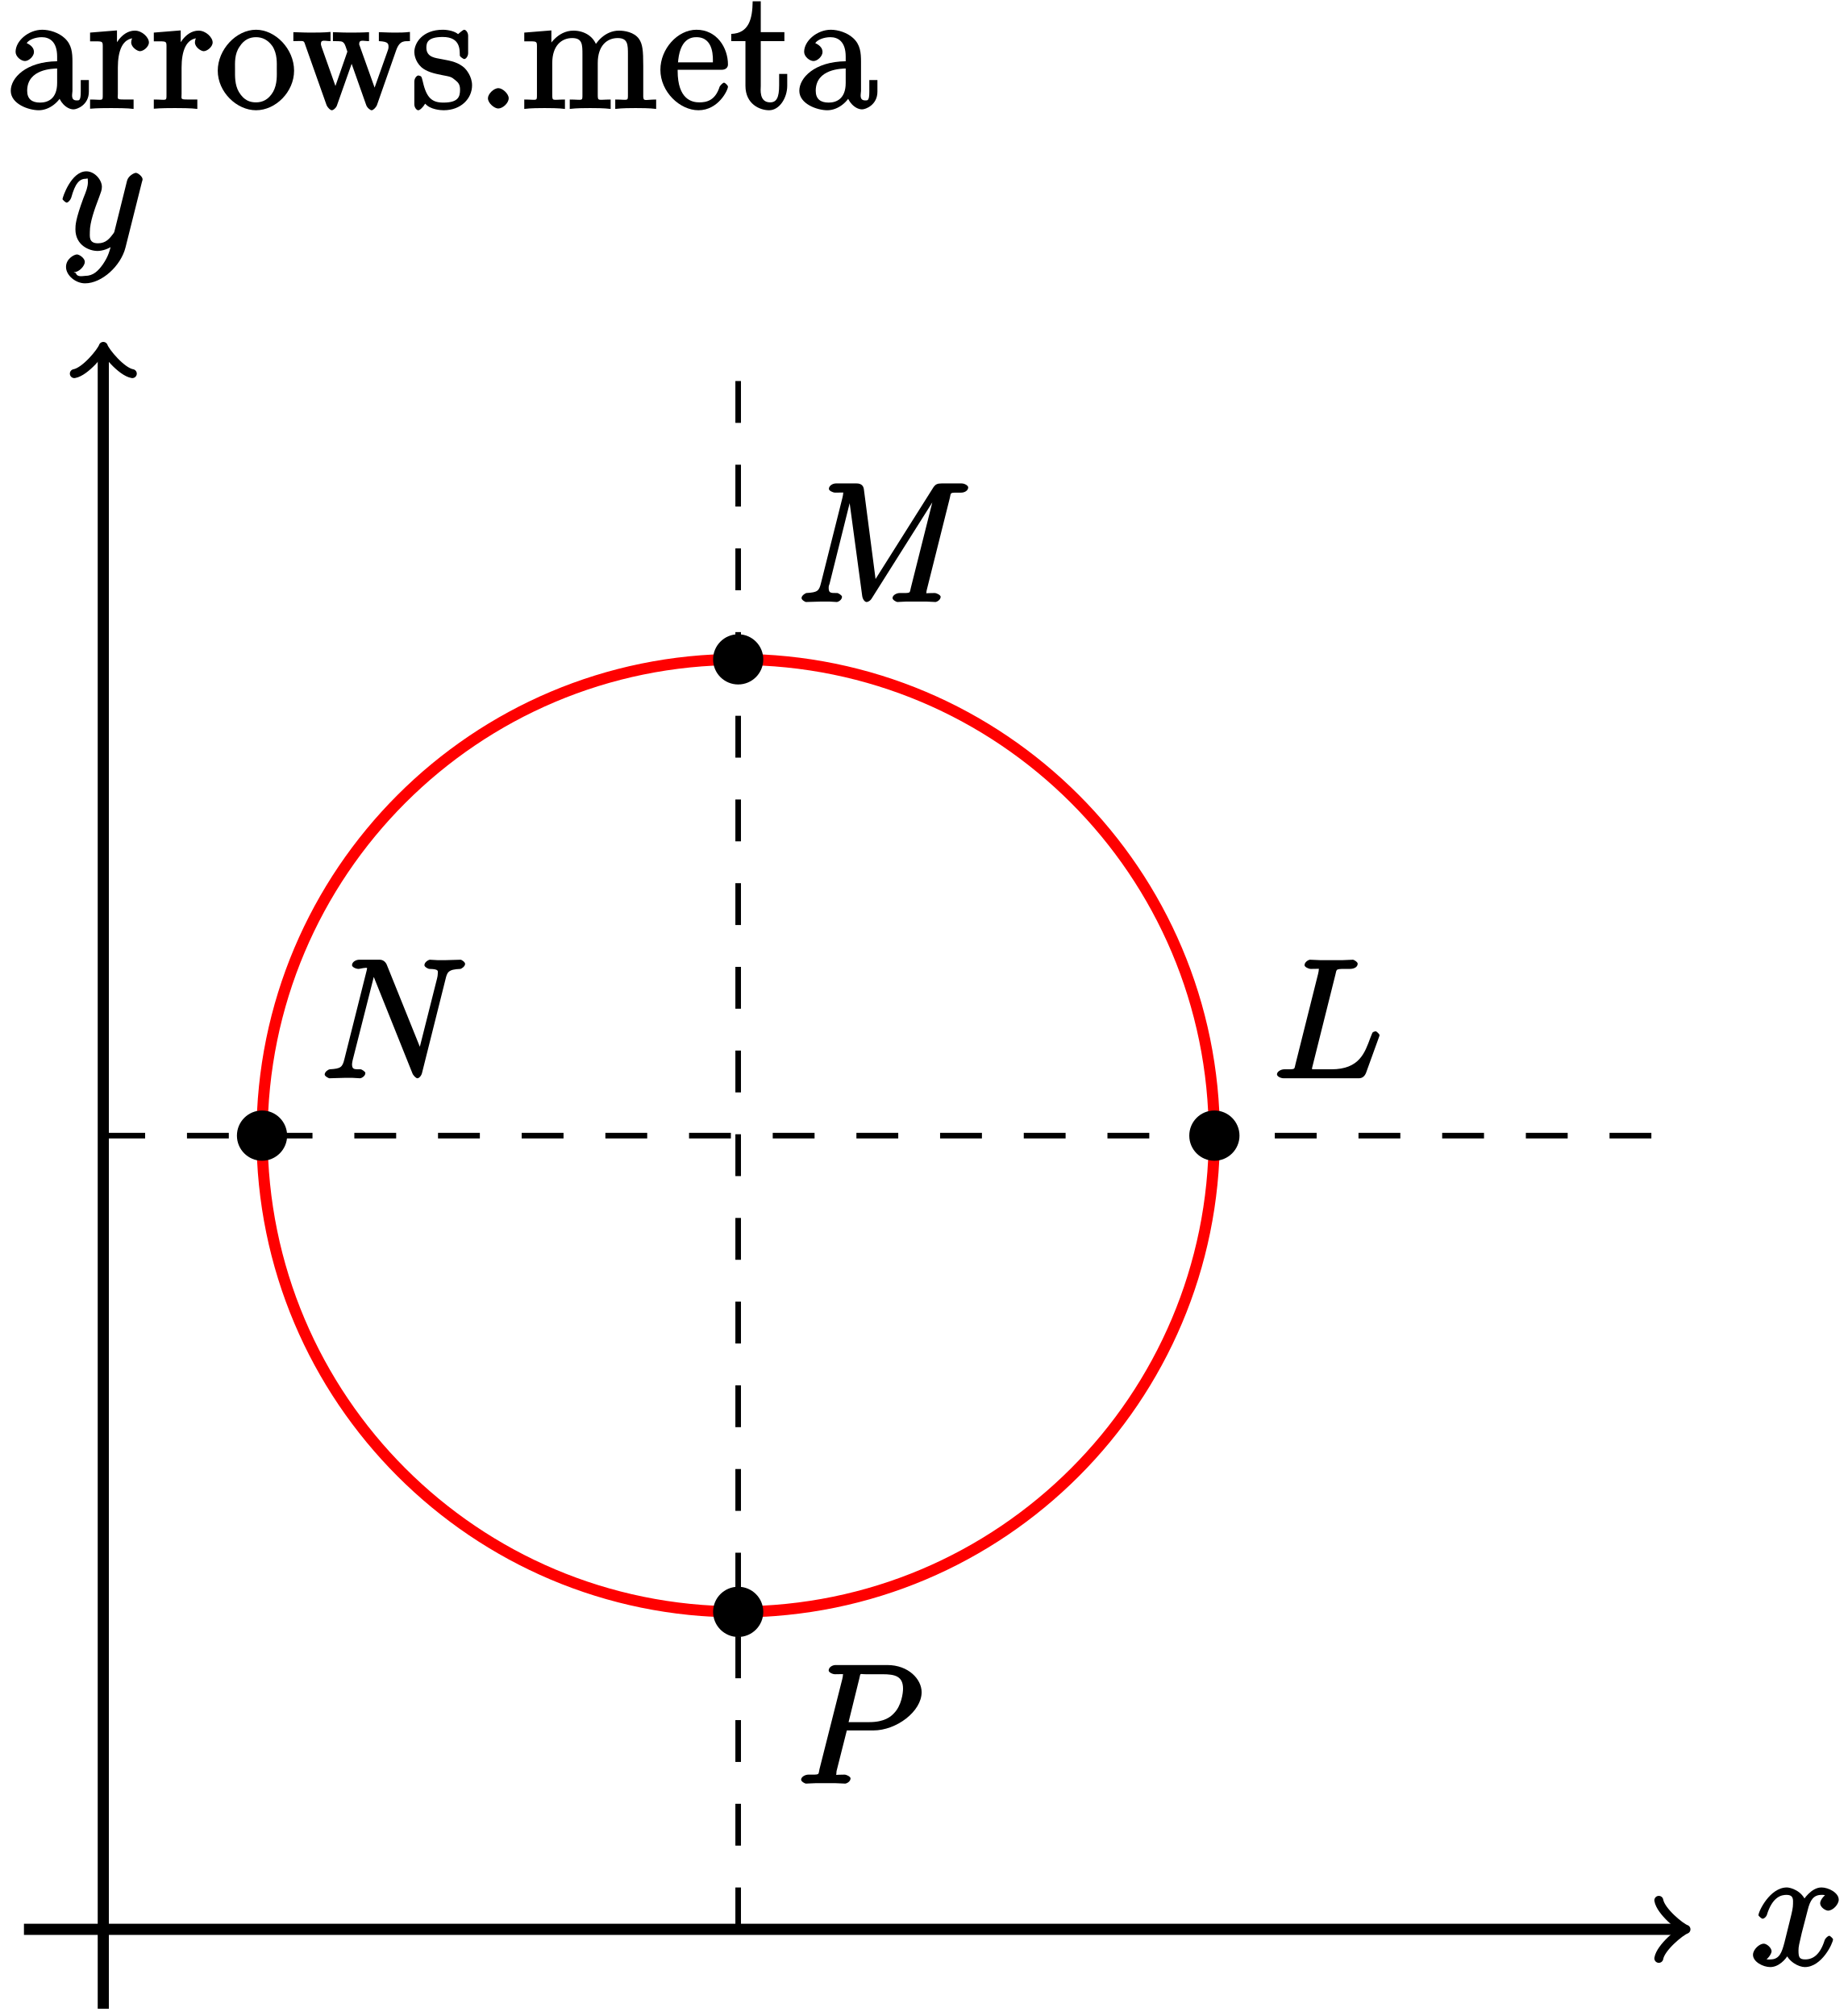
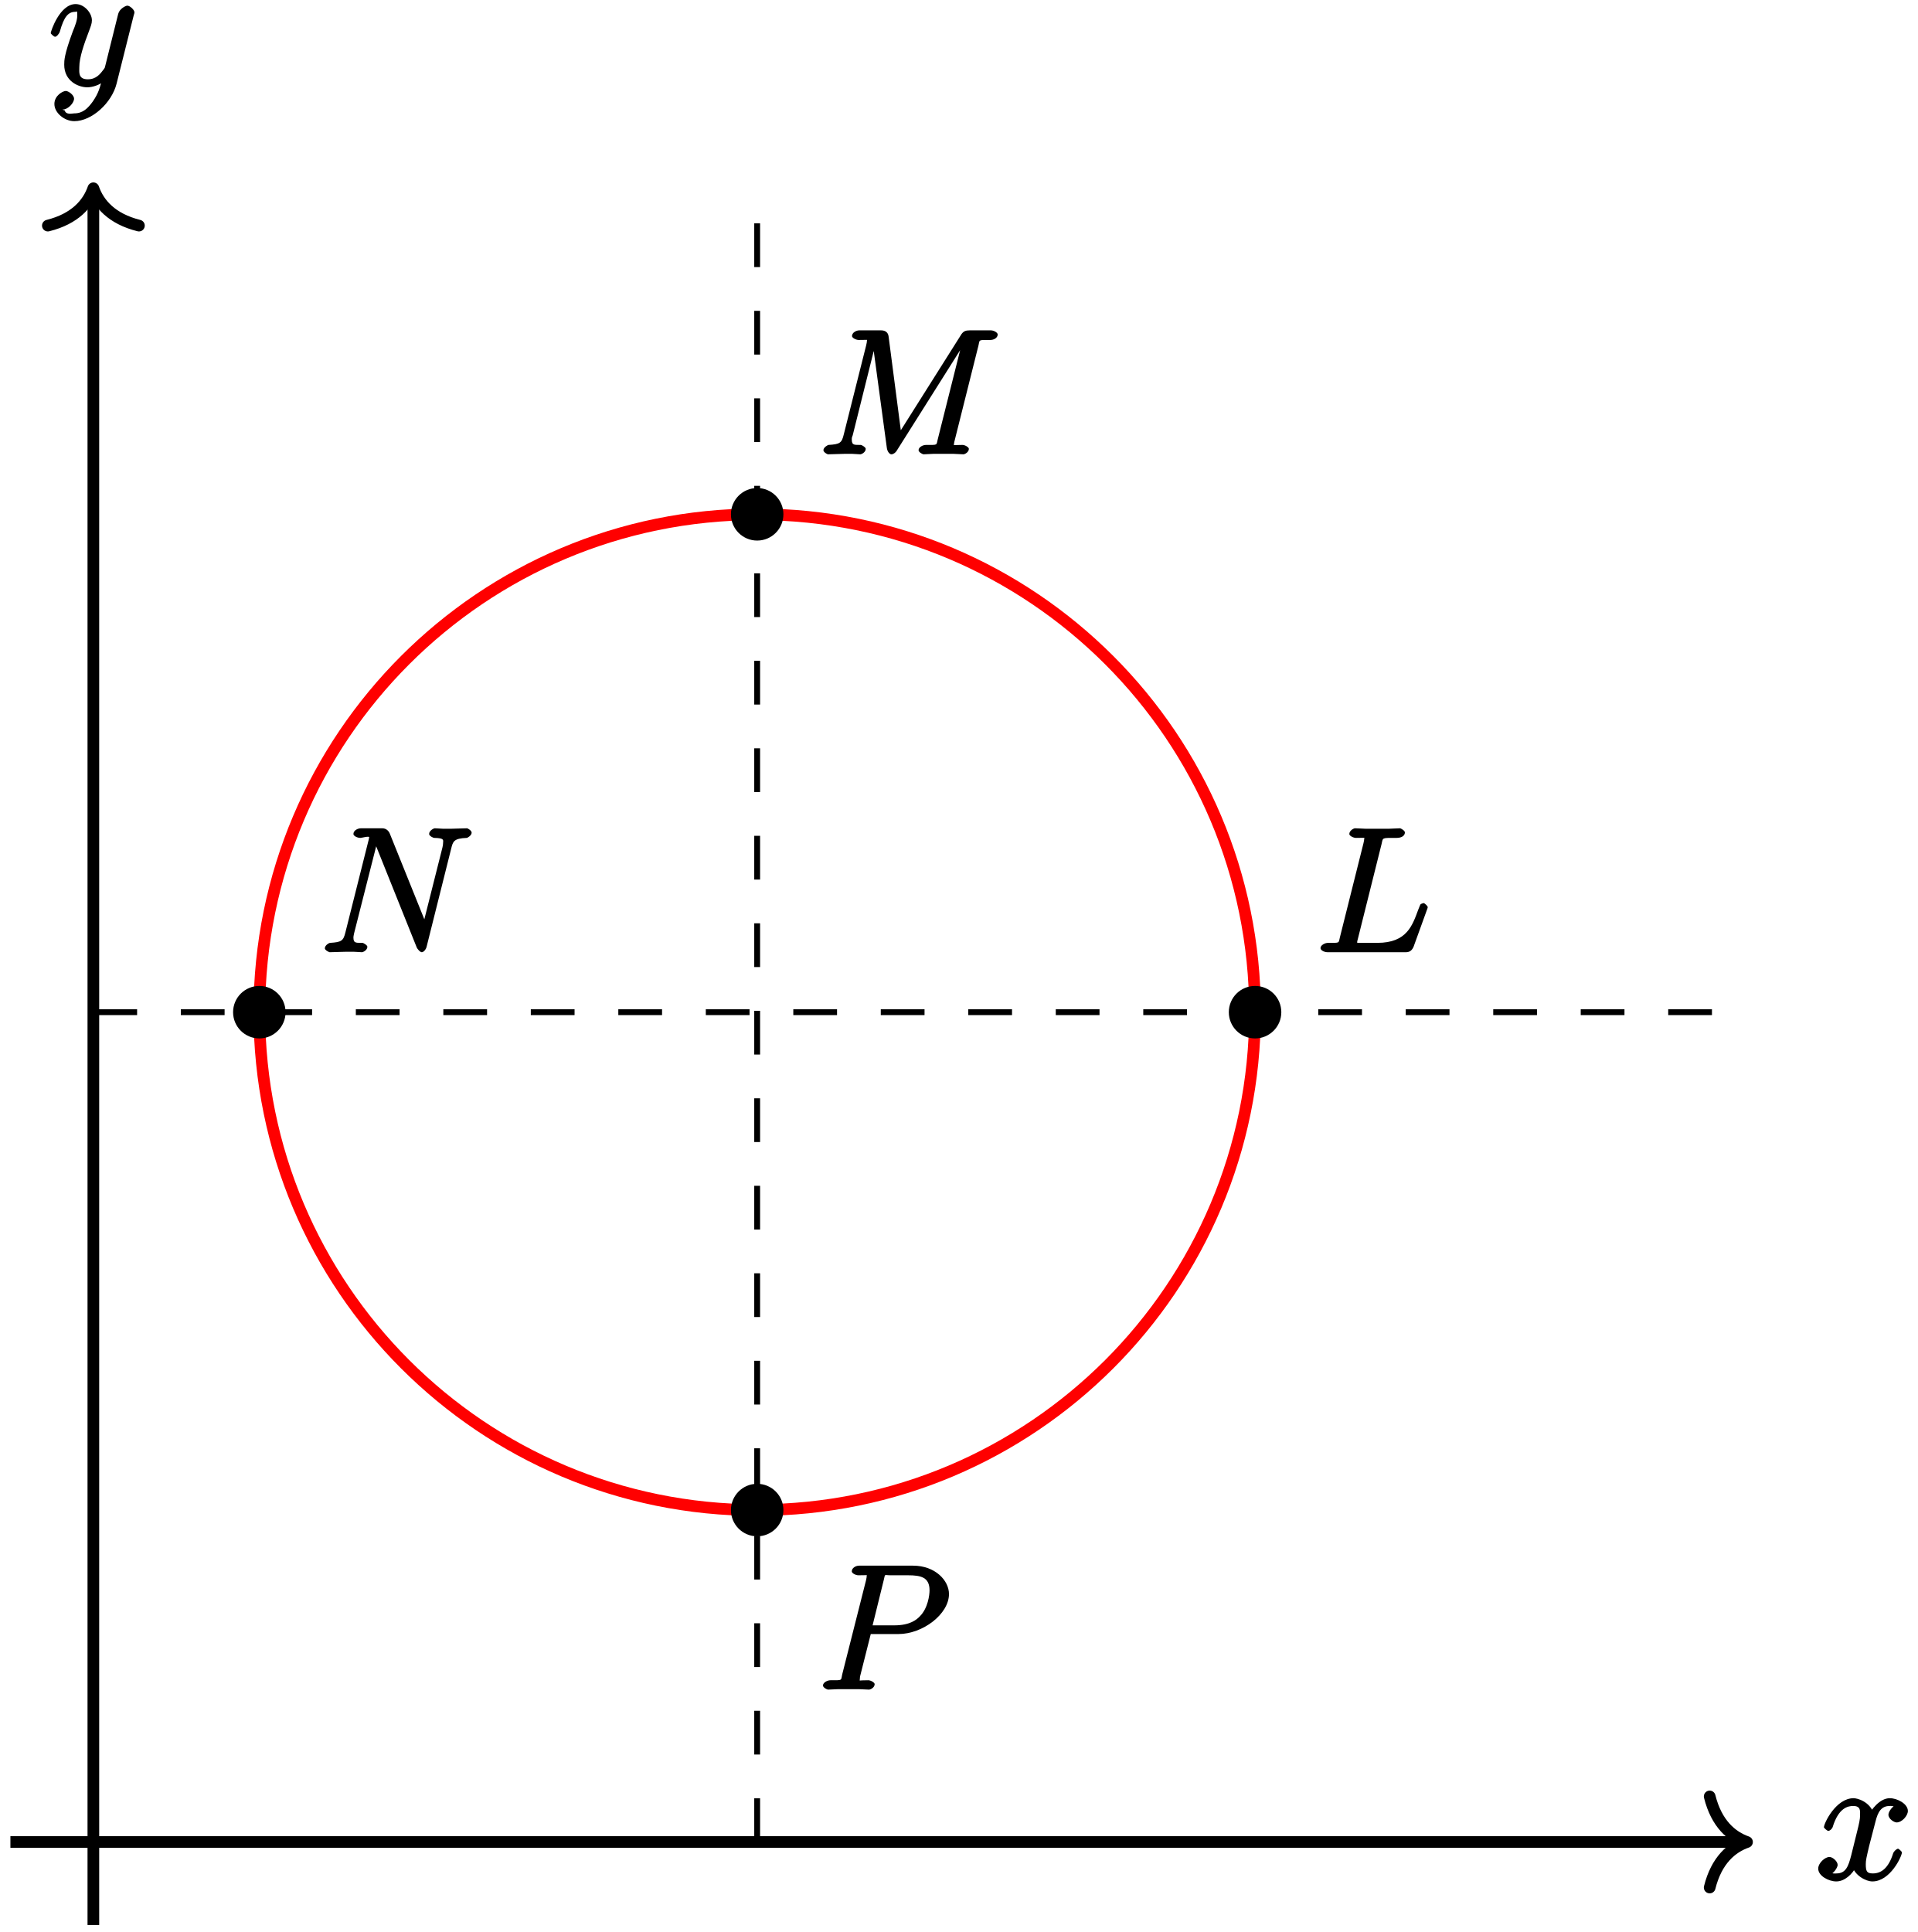
- <svg xmlns="http://www.w3.org/2000/svg" xmlns:xlink="http://www.w3.org/1999/xlink" width="132pt" height="144pt" viewBox="0 0 132 144" version="1.1">
+ <svg xmlns="http://www.w3.org/2000/svg" xmlns:xlink="http://www.w3.org/1999/xlink" width="131pt" height="132pt" viewBox="0 0 131 132" version="1.1">
  <defs>
    <g>
      <symbol overflow="visible" id="glyph0-0">
        <path style="stroke:none;" d="" />
      </symbol>
      <symbol overflow="visible" id="glyph0-1">
-         <path style="stroke:none;" d="M 4.766 -3.328 C 4.766 -3.984 4.719 -4.562 4.203 -5.031 C 3.781 -5.422 3.125 -5.625 2.609 -5.625 C 1.625 -5.625 0.703 -4.828 0.703 -4.047 C 0.703 -3.703 1.094 -3.391 1.375 -3.391 C 1.656 -3.391 2.016 -3.734 2.016 -4.031 C 2.016 -4.516 1.438 -4.672 1.5 -4.672 C 1.641 -4.906 2.109 -5.094 2.578 -5.094 C 3.125 -5.094 3.672 -4.781 3.672 -3.703 L 3.672 -3.375 C 1.438 -3.344 0.359 -2.188 0.359 -1.266 C 0.359 -0.328 1.625 0.125 2.359 0.125 C 3.141 0.125 3.844 -0.5 4.062 -1.078 L 3.734 -1.078 C 3.797 -0.516 4.328 0.062 4.844 0.062 C 5.094 0.062 5.938 -0.25 5.938 -1.203 L 5.938 -2.031 L 5.359 -2.031 L 5.359 -1.203 C 5.359 -0.531 5.234 -0.578 5.062 -0.578 C 4.609 -0.578 4.766 -1.062 4.766 -1.25 Z M 3.672 -1.828 C 3.672 -0.656 2.969 -0.422 2.453 -0.422 C 1.859 -0.422 1.531 -0.688 1.531 -1.266 C 1.531 -2.844 3.406 -2.844 3.672 -2.859 Z M 3.672 -1.828 " />
+         <path style="stroke:none;" d="M 5.672 -5.172 C 5.281 -5.109 4.969 -4.656 4.969 -4.438 C 4.969 -4.141 5.359 -3.906 5.531 -3.906 C 5.891 -3.906 6.297 -4.359 6.297 -4.688 C 6.297 -5.188 5.562 -5.562 5.062 -5.562 C 4.344 -5.562 3.766 -4.703 3.656 -4.469 L 3.984 -4.469 C 3.703 -5.359 2.812 -5.562 2.594 -5.562 C 1.375 -5.562 0.562 -3.844 0.562 -3.578 C 0.562 -3.531 0.781 -3.328 0.859 -3.328 C 0.953 -3.328 1.094 -3.438 1.156 -3.578 C 1.562 -4.922 2.219 -5.031 2.562 -5.031 C 3.094 -5.031 3.031 -4.672 3.031 -4.391 C 3.031 -4.125 2.969 -3.844 2.828 -3.281 L 2.422 -1.641 C 2.234 -0.922 2.062 -0.422 1.422 -0.422 C 1.359 -0.422 1.172 -0.375 0.922 -0.531 L 0.812 -0.281 C 1.25 -0.359 1.5 -0.859 1.5 -1 C 1.5 -1.25 1.156 -1.547 0.938 -1.547 C 0.641 -1.547 0.172 -1.141 0.172 -0.75 C 0.172 -0.25 0.891 0.125 1.406 0.125 C 1.984 0.125 2.5 -0.375 2.75 -0.859 L 2.469 -0.969 C 2.672 -0.266 3.438 0.125 3.875 0.125 C 5.094 0.125 5.891 -1.594 5.891 -1.859 C 5.891 -1.906 5.688 -2.109 5.625 -2.109 C 5.516 -2.109 5.328 -1.906 5.297 -1.812 C 4.969 -0.75 4.453 -0.422 3.906 -0.422 C 3.484 -0.422 3.422 -0.578 3.422 -1.062 C 3.422 -1.328 3.469 -1.516 3.656 -2.312 L 4.078 -3.938 C 4.25 -4.656 4.5 -5.031 5.062 -5.031 C 5.078 -5.031 5.297 -5.062 5.547 -4.906 Z M 5.672 -5.172 " />
      </symbol>
      <symbol overflow="visible" id="glyph0-2">
-         <path style="stroke:none;" d="M 2.156 -2.922 C 2.156 -4.094 2.469 -5.031 3.391 -5.031 C 3.484 -5.031 3.516 -5.031 3.562 -5.016 L 3.438 -5.266 C 3.344 -5.219 3.109 -5.047 3.109 -4.719 C 3.109 -4.375 3.547 -4.094 3.734 -4.094 C 3.984 -4.094 4.375 -4.406 4.375 -4.719 C 4.375 -5.078 3.891 -5.562 3.375 -5.562 C 2.359 -5.562 1.859 -4.312 1.828 -4.25 L 2.094 -4.25 L 2.094 -5.578 L 0.172 -5.422 L 0.172 -4.797 C 1.141 -4.797 1.078 -4.859 1.078 -4.266 L 1.078 -1.031 C 1.078 -0.484 1.109 -0.641 0.172 -0.641 L 0.172 0.016 C 0.672 -0.031 1.328 -0.031 1.688 -0.031 C 2.016 -0.031 2.859 -0.031 3.281 0.031 L 3.281 -0.641 L 2.891 -0.641 C 2.016 -0.641 2.156 -0.625 2.156 -1.047 Z M 2.156 -2.922 " />
+         <path style="stroke:none;" d="M 3.031 1.094 C 2.703 1.547 2.359 1.906 1.766 1.906 C 1.625 1.906 1.203 2.031 1.109 1.703 C 0.906 1.641 0.969 1.641 0.984 1.641 C 1.344 1.641 1.75 1.188 1.75 0.906 C 1.75 0.641 1.359 0.375 1.188 0.375 C 0.984 0.375 0.406 0.688 0.406 1.266 C 0.406 1.875 1.094 2.438 1.766 2.438 C 2.969 2.438 4.328 1.188 4.656 -0.125 L 5.828 -4.797 C 5.844 -4.859 5.875 -4.922 5.875 -5 C 5.875 -5.172 5.562 -5.453 5.391 -5.453 C 5.281 -5.453 4.859 -5.25 4.766 -4.891 L 3.891 -1.375 C 3.828 -1.156 3.875 -1.25 3.781 -1.109 C 3.531 -0.781 3.266 -0.422 2.688 -0.422 C 2.016 -0.422 2.109 -0.922 2.109 -1.25 C 2.109 -1.922 2.438 -2.844 2.766 -3.703 C 2.891 -4.047 2.969 -4.219 2.969 -4.453 C 2.969 -4.953 2.453 -5.562 1.859 -5.562 C 0.766 -5.562 0.156 -3.688 0.156 -3.578 C 0.156 -3.531 0.375 -3.328 0.453 -3.328 C 0.562 -3.328 0.734 -3.531 0.781 -3.688 C 1.062 -4.703 1.359 -5.031 1.828 -5.031 C 1.938 -5.031 1.969 -5.172 1.969 -4.781 C 1.969 -4.469 1.844 -4.125 1.656 -3.672 C 1.078 -2.109 1.078 -1.703 1.078 -1.422 C 1.078 -0.281 2.062 0.125 2.656 0.125 C 3 0.125 3.531 -0.031 3.844 -0.344 L 3.688 -0.516 C 3.516 0.141 3.438 0.5 3.031 1.094 Z M 3.031 1.094 " />
      </symbol>
      <symbol overflow="visible" id="glyph0-3">
-         <path style="stroke:none;" d="M 5.641 -2.703 C 5.641 -4.25 4.312 -5.625 2.922 -5.625 C 1.5 -5.625 0.188 -4.203 0.188 -2.703 C 0.188 -1.172 1.547 0.125 2.922 0.125 C 4.328 0.125 5.641 -1.188 5.641 -2.703 Z M 2.922 -0.438 C 2.484 -0.438 2.062 -0.578 1.703 -1.172 C 1.391 -1.703 1.422 -2.312 1.422 -2.812 C 1.422 -3.266 1.375 -3.891 1.75 -4.422 C 2.078 -4.938 2.5 -5.094 2.922 -5.094 C 3.375 -5.094 3.766 -4.906 4.094 -4.453 C 4.453 -3.891 4.406 -3.25 4.406 -2.812 C 4.406 -2.391 4.453 -1.75 4.141 -1.188 C 3.812 -0.625 3.375 -0.438 2.922 -0.438 Z M 2.922 -0.438 " />
+         <path style="stroke:none;" d="M 4.547 -7.391 C 4.656 -7.844 4.531 -7.812 5.578 -7.812 C 5.906 -7.812 6.141 -7.953 6.141 -8.188 C 6.141 -8.312 5.859 -8.469 5.812 -8.469 C 5.562 -8.469 5.297 -8.438 5.062 -8.438 L 3.453 -8.438 C 3.234 -8.438 2.969 -8.469 2.734 -8.469 C 2.641 -8.469 2.344 -8.312 2.344 -8.078 C 2.344 -7.953 2.625 -7.812 2.797 -7.812 C 3.531 -7.812 3.359 -7.859 3.359 -7.734 C 3.359 -7.703 3.359 -7.641 3.312 -7.453 L 1.703 -1.031 C 1.594 -0.609 1.734 -0.641 0.891 -0.641 C 0.672 -0.641 0.375 -0.484 0.375 -0.281 C 0.375 -0.141 0.625 0 0.859 0 L 6.219 0 C 6.484 0 6.641 -0.156 6.734 -0.375 L 7.656 -2.922 C 7.672 -2.969 7.703 -3.047 7.703 -3.078 C 7.703 -3.156 7.484 -3.359 7.422 -3.359 C 7.406 -3.359 7.234 -3.312 7.203 -3.266 C 7.188 -3.25 7.141 -3.125 7.047 -2.891 C 6.656 -1.844 6.281 -0.641 4.266 -0.641 L 3.125 -0.641 C 2.953 -0.641 2.922 -0.641 2.859 -0.656 C 2.719 -0.672 2.875 -0.531 2.875 -0.641 C 2.875 -0.719 2.891 -0.781 2.922 -0.891 Z M 4.547 -7.391 " />
      </symbol>
      <symbol overflow="visible" id="glyph0-4">
-         <path style="stroke:none;" d="M 7.391 -4.156 C 7.656 -4.906 8.016 -4.797 8.375 -4.812 L 8.375 -5.469 C 7.922 -5.422 7.703 -5.422 7.344 -5.422 C 7 -5.422 6.969 -5.422 6.156 -5.453 L 6.156 -4.812 C 6.859 -4.781 6.844 -4.609 6.844 -4.375 C 6.844 -4.359 6.844 -4.281 6.797 -4.156 L 5.688 -1.031 L 6.016 -1.031 L 4.812 -4.406 C 4.75 -4.547 4.75 -4.578 4.75 -4.609 C 4.75 -4.953 5.047 -4.812 5.453 -4.812 L 5.453 -5.453 C 4.953 -5.422 4.469 -5.422 4.125 -5.422 C 3.734 -5.422 3.719 -5.422 2.875 -5.453 L 2.875 -4.812 C 3.5 -4.812 3.531 -4.812 3.672 -4.656 C 3.734 -4.594 3.828 -4.297 3.906 -4.062 L 2.891 -1.141 L 3.219 -1.141 L 2.062 -4.406 C 2.016 -4.547 2.016 -4.578 2.016 -4.625 C 2.016 -4.953 2.312 -4.812 2.703 -4.812 L 2.703 -5.469 C 2.25 -5.422 1.656 -5.422 1.328 -5.422 C 0.984 -5.422 0.969 -5.422 0.047 -5.453 L 0.047 -4.812 C 0.828 -4.812 0.781 -4.906 0.906 -4.516 L 2.422 -0.234 C 2.469 -0.109 2.672 0.125 2.797 0.125 C 2.906 0.125 3.125 -0.062 3.172 -0.25 L 4.375 -3.656 L 4.047 -3.656 L 5.25 -0.25 C 5.312 -0.062 5.531 0.125 5.641 0.125 C 5.766 0.125 5.969 -0.109 6.016 -0.234 Z M 7.391 -4.156 " />
+         <path style="stroke:none;" d="M 11.016 -7.438 C 11.109 -7.844 10.984 -7.812 11.828 -7.812 C 12.062 -7.812 12.328 -7.953 12.328 -8.188 C 12.328 -8.312 12.078 -8.469 11.859 -8.469 L 10.422 -8.469 C 10.125 -8.469 10 -8.406 9.859 -8.219 L 5.5 -1.312 L 5.766 -1.203 L 4.875 -8.047 C 4.844 -8.312 4.672 -8.469 4.359 -8.469 L 2.875 -8.469 C 2.656 -8.469 2.375 -8.312 2.375 -8.078 C 2.375 -7.953 2.656 -7.812 2.828 -7.812 C 3.562 -7.812 3.391 -7.859 3.391 -7.734 C 3.391 -7.703 3.391 -7.641 3.344 -7.453 L 1.812 -1.359 C 1.672 -0.781 1.562 -0.688 0.766 -0.641 C 0.734 -0.641 0.422 -0.484 0.422 -0.281 C 0.422 -0.141 0.688 0 0.734 0 C 0.984 0 1.594 -0.031 1.828 -0.031 L 2.406 -0.031 C 2.562 -0.031 2.766 0 2.938 0 C 3.031 0 3.312 -0.141 3.312 -0.375 C 3.312 -0.484 3.031 -0.641 2.984 -0.641 C 2.594 -0.656 2.359 -0.578 2.359 -1 C 2.359 -1.125 2.359 -1.141 2.422 -1.297 L 4.031 -7.75 L 3.766 -7.75 L 4.75 -0.469 C 4.781 -0.172 4.953 0 5.062 0 C 5.203 0 5.359 -0.125 5.422 -0.234 L 10.203 -7.812 L 9.938 -7.812 L 8.234 -1.031 C 8.125 -0.609 8.266 -0.641 7.438 -0.641 C 7.203 -0.641 6.922 -0.484 6.922 -0.281 C 6.922 -0.141 7.203 0 7.266 0 C 7.469 0 7.703 -0.031 7.906 -0.031 L 9.328 -0.031 C 9.531 -0.031 9.781 0 9.984 0 C 10.078 0 10.359 -0.141 10.359 -0.375 C 10.359 -0.484 10.094 -0.641 9.922 -0.641 C 9.188 -0.641 9.344 -0.578 9.344 -0.703 C 9.344 -0.719 9.344 -0.797 9.375 -0.891 Z M 11.016 -7.438 " />
      </symbol>
      <symbol overflow="visible" id="glyph0-5">
-         <path style="stroke:none;" d="M 4.078 -5.203 C 4.078 -5.422 3.922 -5.625 3.797 -5.625 C 3.703 -5.625 3.359 -5.312 3.359 -5.312 C 3.125 -5.516 2.656 -5.625 2.266 -5.625 C 0.828 -5.625 0.234 -4.688 0.234 -4.031 C 0.234 -3.891 0.281 -3.375 0.734 -2.953 C 1.109 -2.625 1.641 -2.5 2.188 -2.391 C 2.844 -2.266 2.875 -2.266 3.172 -2.016 C 3.391 -1.844 3.5 -1.688 3.5 -1.344 C 3.5 -0.844 3.375 -0.422 2.312 -0.422 C 1.531 -0.422 1.109 -0.719 0.844 -1.906 C 0.797 -2.125 0.75 -2.25 0.734 -2.266 C 0.719 -2.312 0.562 -2.359 0.531 -2.359 C 0.391 -2.359 0.234 -2.141 0.234 -1.922 L 0.234 -0.297 C 0.234 -0.078 0.391 0.125 0.516 0.125 C 0.578 0.125 0.688 0.078 0.891 -0.172 C 0.953 -0.266 0.953 -0.281 1.016 -0.344 C 1.359 0.078 2.125 0.125 2.328 0.125 C 3.578 0.125 4.359 -0.719 4.359 -1.656 C 4.359 -2.312 3.922 -2.797 3.812 -2.906 C 3.375 -3.281 2.953 -3.391 2.156 -3.531 C 1.812 -3.609 1.094 -3.625 1.094 -4.344 C 1.094 -4.703 1.188 -5.109 2.266 -5.109 C 3.562 -5.109 3.469 -4.141 3.484 -3.781 C 3.5 -3.688 3.75 -3.531 3.797 -3.531 C 3.922 -3.531 4.078 -3.734 4.078 -3.953 Z M 4.078 -5.203 " />
+         <path style="stroke:none;" d="M 9 -7.047 C 9.125 -7.562 9.172 -7.781 10.078 -7.812 C 10.109 -7.812 10.406 -7.969 10.406 -8.172 C 10.406 -8.312 10.141 -8.469 10.094 -8.469 C 9.859 -8.469 9.25 -8.438 9.016 -8.438 L 8.438 -8.438 C 8.266 -8.438 8.062 -8.469 7.891 -8.469 C 7.812 -8.469 7.5 -8.312 7.5 -8.078 C 7.5 -7.953 7.766 -7.812 7.859 -7.812 C 8.578 -7.797 8.453 -7.656 8.453 -7.453 C 8.453 -7.344 8.438 -7.297 8.406 -7.141 L 7.047 -1.75 L 7.375 -1.75 L 4.812 -8.109 C 4.734 -8.297 4.562 -8.469 4.297 -8.469 L 2.844 -8.469 C 2.609 -8.469 2.328 -8.312 2.328 -8.078 C 2.328 -7.953 2.578 -7.812 2.812 -7.812 C 2.875 -7.812 3.406 -7.953 3.406 -7.859 C 3.406 -7.828 3.375 -7.734 3.375 -7.703 L 1.781 -1.359 C 1.641 -0.781 1.516 -0.688 0.734 -0.641 C 0.672 -0.641 0.375 -0.484 0.375 -0.266 C 0.375 -0.141 0.672 0 0.703 0 C 0.938 0 1.547 -0.031 1.797 -0.031 L 2.359 -0.031 C 2.531 -0.031 2.734 0 2.906 0 C 2.984 0 3.281 -0.141 3.281 -0.375 C 3.281 -0.484 3 -0.641 2.953 -0.641 C 2.562 -0.656 2.328 -0.578 2.328 -1 C 2.328 -1.094 2.359 -1.203 2.375 -1.297 L 4 -7.703 L 3.719 -7.594 C 3.797 -7.469 3.734 -7.547 3.797 -7.453 L 6.641 -0.359 C 6.688 -0.219 6.891 0 7 0 C 7.109 0 7.281 -0.172 7.328 -0.375 Z M 9 -7.047 " />
      </symbol>
      <symbol overflow="visible" id="glyph0-6">
-         <path style="stroke:none;" d="M 2.359 -0.734 C 2.359 -1.047 1.922 -1.453 1.625 -1.453 C 1.281 -1.453 0.875 -1.031 0.875 -0.734 C 0.875 -0.375 1.344 0 1.609 0 C 1.938 0 2.359 -0.391 2.359 -0.734 Z M 2.359 -0.734 " />
-       </symbol>
-       <symbol overflow="visible" id="glyph0-7">
-         <path style="stroke:none;" d="M 8.719 -3.047 C 8.719 -4.156 8.672 -4.609 8.406 -4.984 C 8.062 -5.453 7.391 -5.562 6.984 -5.562 C 5.984 -5.562 5.312 -4.703 5.125 -4.234 L 5.453 -4.234 C 5.281 -5.156 4.484 -5.562 3.734 -5.562 C 2.562 -5.562 1.953 -4.422 1.906 -4.344 L 2.156 -4.344 L 2.156 -5.578 L 0.219 -5.422 L 0.219 -4.797 C 1.188 -4.797 1.125 -4.859 1.125 -4.266 L 1.125 -1.031 C 1.125 -0.484 1.156 -0.641 0.219 -0.641 L 0.219 0.031 C 0.688 -0.031 1.344 -0.031 1.672 -0.031 C 2.016 -0.031 2.672 -0.031 3.125 0.031 L 3.125 -0.641 C 2.219 -0.641 2.219 -0.484 2.219 -1.031 L 2.219 -3.25 C 2.219 -4.5 2.891 -5.031 3.641 -5.031 C 4.375 -5.031 4.375 -4.562 4.375 -3.844 L 4.375 -1.031 C 4.375 -0.484 4.406 -0.641 3.469 -0.641 L 3.469 0.031 C 3.938 -0.031 4.594 -0.031 4.922 -0.031 C 5.266 -0.031 5.922 -0.031 6.391 0.031 L 6.391 -0.641 C 5.469 -0.641 5.469 -0.484 5.469 -1.031 L 5.469 -3.25 C 5.469 -4.5 6.141 -5.031 6.891 -5.031 C 7.625 -5.031 7.625 -4.562 7.625 -3.844 L 7.625 -1.031 C 7.625 -0.484 7.656 -0.641 6.719 -0.641 L 6.719 0.031 C 7.203 -0.031 7.844 -0.031 8.172 -0.031 C 8.516 -0.031 9.172 -0.031 9.641 0.031 L 9.641 -0.641 C 8.875 -0.641 8.734 -0.484 8.719 -0.844 Z M 8.719 -3.047 " />
-       </symbol>
-       <symbol overflow="visible" id="glyph0-8">
-         <path style="stroke:none;" d="M 4.578 -2.766 C 4.844 -2.766 5.016 -2.922 5.016 -3.141 C 5.016 -4.344 4.219 -5.625 2.766 -5.625 C 1.406 -5.625 0.188 -4.25 0.188 -2.766 C 0.188 -1.188 1.578 0.125 2.906 0.125 C 4.328 0.125 5.016 -1.312 5.016 -1.562 C 5.016 -1.641 4.812 -1.844 4.734 -1.844 C 4.641 -1.844 4.453 -1.625 4.422 -1.562 C 4.109 -0.562 3.484 -0.438 2.969 -0.438 C 2.469 -0.438 1.422 -0.625 1.422 -2.688 L 1.422 -2.766 Z M 1.438 -3.141 C 1.531 -5.016 2.422 -5.094 2.766 -5.094 C 4.047 -5.094 3.938 -3.547 3.938 -3.297 L 1.453 -3.297 Z M 1.438 -3.141 " />
-       </symbol>
-       <symbol overflow="visible" id="glyph0-9">
-         <path style="stroke:none;" d="M 2.016 -4.812 L 3.844 -4.812 L 3.844 -5.453 L 2.156 -5.453 L 2.156 -7.656 L 1.578 -7.656 C 1.562 -6.375 1.297 -5.375 0.047 -5.328 L 0.047 -4.812 L 1.062 -4.812 L 1.062 -1.625 C 1.062 -0.297 2.109 0.125 2.75 0.125 C 3.5 0.125 4.047 -0.766 4.047 -1.625 L 4.047 -2.469 L 3.469 -2.469 L 3.469 -1.656 C 3.469 -0.781 3.281 -0.438 2.828 -0.438 C 2.016 -0.438 2.156 -1.406 2.156 -1.609 L 2.156 -4.812 Z M 2.016 -4.812 " />
-       </symbol>
-       <symbol overflow="visible" id="glyph1-0">
-         <path style="stroke:none;" d="" />
-       </symbol>
-       <symbol overflow="visible" id="glyph1-1">
-         <path style="stroke:none;" d="M 5.672 -5.172 C 5.281 -5.109 4.969 -4.656 4.969 -4.438 C 4.969 -4.141 5.359 -3.906 5.531 -3.906 C 5.891 -3.906 6.297 -4.359 6.297 -4.688 C 6.297 -5.188 5.562 -5.562 5.062 -5.562 C 4.344 -5.562 3.766 -4.703 3.656 -4.469 L 3.984 -4.469 C 3.703 -5.359 2.812 -5.562 2.594 -5.562 C 1.375 -5.562 0.562 -3.844 0.562 -3.578 C 0.562 -3.531 0.781 -3.328 0.859 -3.328 C 0.953 -3.328 1.094 -3.438 1.156 -3.578 C 1.562 -4.922 2.219 -5.031 2.562 -5.031 C 3.094 -5.031 3.031 -4.672 3.031 -4.391 C 3.031 -4.125 2.969 -3.844 2.828 -3.281 L 2.422 -1.641 C 2.234 -0.922 2.062 -0.422 1.422 -0.422 C 1.359 -0.422 1.172 -0.375 0.922 -0.531 L 0.812 -0.281 C 1.25 -0.359 1.5 -0.859 1.5 -1 C 1.5 -1.25 1.156 -1.547 0.938 -1.547 C 0.641 -1.547 0.172 -1.141 0.172 -0.75 C 0.172 -0.25 0.891 0.125 1.406 0.125 C 1.984 0.125 2.5 -0.375 2.75 -0.859 L 2.469 -0.969 C 2.672 -0.266 3.438 0.125 3.875 0.125 C 5.094 0.125 5.891 -1.594 5.891 -1.859 C 5.891 -1.906 5.688 -2.109 5.625 -2.109 C 5.516 -2.109 5.328 -1.906 5.297 -1.812 C 4.969 -0.75 4.453 -0.422 3.906 -0.422 C 3.484 -0.422 3.422 -0.578 3.422 -1.062 C 3.422 -1.328 3.469 -1.516 3.656 -2.312 L 4.078 -3.938 C 4.25 -4.656 4.5 -5.031 5.062 -5.031 C 5.078 -5.031 5.297 -5.062 5.547 -4.906 Z M 5.672 -5.172 " />
-       </symbol>
-       <symbol overflow="visible" id="glyph1-2">
-         <path style="stroke:none;" d="M 3.031 1.094 C 2.703 1.547 2.359 1.906 1.766 1.906 C 1.625 1.906 1.203 2.031 1.109 1.703 C 0.906 1.641 0.969 1.641 0.984 1.641 C 1.344 1.641 1.75 1.188 1.75 0.906 C 1.75 0.641 1.359 0.375 1.188 0.375 C 0.984 0.375 0.406 0.688 0.406 1.266 C 0.406 1.875 1.094 2.438 1.766 2.438 C 2.969 2.438 4.328 1.188 4.656 -0.125 L 5.828 -4.797 C 5.844 -4.859 5.875 -4.922 5.875 -5 C 5.875 -5.172 5.562 -5.453 5.391 -5.453 C 5.281 -5.453 4.859 -5.25 4.766 -4.891 L 3.891 -1.375 C 3.828 -1.156 3.875 -1.25 3.781 -1.109 C 3.531 -0.781 3.266 -0.422 2.688 -0.422 C 2.016 -0.422 2.109 -0.922 2.109 -1.25 C 2.109 -1.922 2.438 -2.844 2.766 -3.703 C 2.891 -4.047 2.969 -4.219 2.969 -4.453 C 2.969 -4.953 2.453 -5.562 1.859 -5.562 C 0.766 -5.562 0.156 -3.688 0.156 -3.578 C 0.156 -3.531 0.375 -3.328 0.453 -3.328 C 0.562 -3.328 0.734 -3.531 0.781 -3.688 C 1.062 -4.703 1.359 -5.031 1.828 -5.031 C 1.938 -5.031 1.969 -5.172 1.969 -4.781 C 1.969 -4.469 1.844 -4.125 1.656 -3.672 C 1.078 -2.109 1.078 -1.703 1.078 -1.422 C 1.078 -0.281 2.062 0.125 2.656 0.125 C 3 0.125 3.531 -0.031 3.844 -0.344 L 3.688 -0.516 C 3.516 0.141 3.438 0.5 3.031 1.094 Z M 3.031 1.094 " />
-       </symbol>
-       <symbol overflow="visible" id="glyph1-3">
-         <path style="stroke:none;" d="M 4.547 -7.391 C 4.656 -7.844 4.531 -7.812 5.578 -7.812 C 5.906 -7.812 6.141 -7.953 6.141 -8.188 C 6.141 -8.312 5.859 -8.469 5.812 -8.469 C 5.562 -8.469 5.297 -8.438 5.062 -8.438 L 3.453 -8.438 C 3.234 -8.438 2.969 -8.469 2.734 -8.469 C 2.641 -8.469 2.344 -8.312 2.344 -8.078 C 2.344 -7.953 2.625 -7.812 2.797 -7.812 C 3.531 -7.812 3.359 -7.859 3.359 -7.734 C 3.359 -7.703 3.359 -7.641 3.312 -7.453 L 1.703 -1.031 C 1.594 -0.609 1.734 -0.641 0.891 -0.641 C 0.672 -0.641 0.375 -0.484 0.375 -0.281 C 0.375 -0.141 0.625 0 0.859 0 L 6.219 0 C 6.484 0 6.641 -0.156 6.734 -0.375 L 7.656 -2.922 C 7.672 -2.969 7.703 -3.047 7.703 -3.078 C 7.703 -3.156 7.484 -3.359 7.422 -3.359 C 7.406 -3.359 7.234 -3.312 7.203 -3.266 C 7.188 -3.25 7.141 -3.125 7.047 -2.891 C 6.656 -1.844 6.281 -0.641 4.266 -0.641 L 3.125 -0.641 C 2.953 -0.641 2.922 -0.641 2.859 -0.656 C 2.719 -0.672 2.875 -0.531 2.875 -0.641 C 2.875 -0.719 2.891 -0.781 2.922 -0.891 Z M 4.547 -7.391 " />
-       </symbol>
-       <symbol overflow="visible" id="glyph1-4">
-         <path style="stroke:none;" d="M 11.016 -7.438 C 11.109 -7.844 10.984 -7.812 11.828 -7.812 C 12.062 -7.812 12.328 -7.953 12.328 -8.188 C 12.328 -8.312 12.078 -8.469 11.859 -8.469 L 10.422 -8.469 C 10.125 -8.469 10 -8.406 9.859 -8.219 L 5.5 -1.312 L 5.766 -1.203 L 4.875 -8.047 C 4.844 -8.312 4.672 -8.469 4.359 -8.469 L 2.875 -8.469 C 2.656 -8.469 2.375 -8.312 2.375 -8.078 C 2.375 -7.953 2.656 -7.812 2.828 -7.812 C 3.562 -7.812 3.391 -7.859 3.391 -7.734 C 3.391 -7.703 3.391 -7.641 3.344 -7.453 L 1.812 -1.359 C 1.672 -0.781 1.562 -0.688 0.766 -0.641 C 0.734 -0.641 0.422 -0.484 0.422 -0.281 C 0.422 -0.141 0.688 0 0.734 0 C 0.984 0 1.594 -0.031 1.828 -0.031 L 2.406 -0.031 C 2.562 -0.031 2.766 0 2.938 0 C 3.031 0 3.312 -0.141 3.312 -0.375 C 3.312 -0.484 3.031 -0.641 2.984 -0.641 C 2.594 -0.656 2.359 -0.578 2.359 -1 C 2.359 -1.125 2.359 -1.141 2.422 -1.297 L 4.031 -7.75 L 3.766 -7.75 L 4.75 -0.469 C 4.781 -0.172 4.953 0 5.062 0 C 5.203 0 5.359 -0.125 5.422 -0.234 L 10.203 -7.812 L 9.938 -7.812 L 8.234 -1.031 C 8.125 -0.609 8.266 -0.641 7.438 -0.641 C 7.203 -0.641 6.922 -0.484 6.922 -0.281 C 6.922 -0.141 7.203 0 7.266 0 C 7.469 0 7.703 -0.031 7.906 -0.031 L 9.328 -0.031 C 9.531 -0.031 9.781 0 9.984 0 C 10.078 0 10.359 -0.141 10.359 -0.375 C 10.359 -0.484 10.094 -0.641 9.922 -0.641 C 9.188 -0.641 9.344 -0.578 9.344 -0.703 C 9.344 -0.719 9.344 -0.797 9.375 -0.891 Z M 11.016 -7.438 " />
-       </symbol>
-       <symbol overflow="visible" id="glyph1-5">
-         <path style="stroke:none;" d="M 9 -7.047 C 9.125 -7.562 9.172 -7.781 10.078 -7.812 C 10.109 -7.812 10.406 -7.969 10.406 -8.172 C 10.406 -8.312 10.141 -8.469 10.094 -8.469 C 9.859 -8.469 9.25 -8.438 9.016 -8.438 L 8.438 -8.438 C 8.266 -8.438 8.062 -8.469 7.891 -8.469 C 7.812 -8.469 7.5 -8.312 7.5 -8.078 C 7.5 -7.953 7.766 -7.812 7.859 -7.812 C 8.578 -7.797 8.453 -7.656 8.453 -7.453 C 8.453 -7.344 8.438 -7.297 8.406 -7.141 L 7.047 -1.75 L 7.375 -1.75 L 4.812 -8.109 C 4.734 -8.297 4.562 -8.469 4.297 -8.469 L 2.844 -8.469 C 2.609 -8.469 2.328 -8.312 2.328 -8.078 C 2.328 -7.953 2.578 -7.812 2.812 -7.812 C 2.875 -7.812 3.406 -7.953 3.406 -7.859 C 3.406 -7.828 3.375 -7.734 3.375 -7.703 L 1.781 -1.359 C 1.641 -0.781 1.516 -0.688 0.734 -0.641 C 0.672 -0.641 0.375 -0.484 0.375 -0.266 C 0.375 -0.141 0.672 0 0.703 0 C 0.938 0 1.547 -0.031 1.797 -0.031 L 2.359 -0.031 C 2.531 -0.031 2.734 0 2.906 0 C 2.984 0 3.281 -0.141 3.281 -0.375 C 3.281 -0.484 3 -0.641 2.953 -0.641 C 2.562 -0.656 2.328 -0.578 2.328 -1 C 2.328 -1.094 2.359 -1.203 2.375 -1.297 L 4 -7.703 L 3.719 -7.594 C 3.797 -7.469 3.734 -7.547 3.797 -7.453 L 6.641 -0.359 C 6.688 -0.219 6.891 0 7 0 C 7.109 0 7.281 -0.172 7.328 -0.375 Z M 9 -7.047 " />
-       </symbol>
-       <symbol overflow="visible" id="glyph1-6">
        <path style="stroke:none;" d="M 3.531 -3.797 L 5.547 -3.797 C 7.203 -3.797 9 -5.156 9 -6.531 C 9 -7.453 8.062 -8.469 6.547 -8.469 L 2.859 -8.469 C 2.625 -8.469 2.359 -8.312 2.359 -8.078 C 2.359 -7.953 2.625 -7.812 2.812 -7.812 C 3.531 -7.812 3.375 -7.859 3.375 -7.734 C 3.375 -7.703 3.375 -7.641 3.328 -7.453 L 1.703 -1.031 C 1.609 -0.609 1.75 -0.641 0.906 -0.641 C 0.688 -0.641 0.391 -0.484 0.391 -0.281 C 0.391 -0.141 0.672 0 0.734 0 C 0.969 0 1.203 -0.031 1.438 -0.031 L 2.828 -0.031 C 3.062 -0.031 3.312 0 3.531 0 C 3.641 0 3.922 -0.141 3.922 -0.375 C 3.922 -0.484 3.656 -0.641 3.484 -0.641 C 2.766 -0.641 2.906 -0.578 2.906 -0.688 C 2.906 -0.75 2.922 -0.844 2.922 -0.891 L 3.656 -3.797 Z M 4.547 -7.5 C 4.656 -7.938 4.547 -7.812 5.016 -7.812 L 6.203 -7.812 C 7.094 -7.812 7.672 -7.672 7.672 -6.781 C 7.672 -6.469 7.562 -5.562 7.016 -5.016 C 6.812 -4.797 6.359 -4.391 5.266 -4.391 L 3.781 -4.391 Z M 4.547 -7.5 " />
      </symbol>
    </g>
  </defs>
  <g id="surface1">
+     <path style="fill:none;stroke-width:0.797;stroke-linecap:butt;stroke-linejoin:miter;stroke:rgb(100%,0%,0%);stroke-opacity:1;stroke-miterlimit:10;" d="M 79.37 56.694 C 79.37 75.483 64.143 90.709 45.354 90.709 C 26.569 90.709 11.339 75.483 11.339 56.694 C 11.339 37.909 26.569 22.678 45.354 22.678 C 64.143 22.678 79.37 37.909 79.37 56.694 Z M 79.37 56.694 " transform="matrix(1,0,0,-1,6.38,125.85)" />
+     <path style="fill:none;stroke-width:0.399;stroke-linecap:butt;stroke-linejoin:miter;stroke:rgb(0%,0%,0%);stroke-opacity:1;stroke-dasharray:2.989,2.989;stroke-miterlimit:10;" d="M -0.001 56.694 L 113.386 56.694 " transform="matrix(1,0,0,-1,6.38,125.85)" />
+     <path style="fill:none;stroke-width:0.399;stroke-linecap:butt;stroke-linejoin:miter;stroke:rgb(0%,0%,0%);stroke-opacity:1;stroke-dasharray:2.989,2.989;stroke-miterlimit:10;" d="M 45.354 -0.002 L 45.354 113.385 " transform="matrix(1,0,0,-1,6.38,125.85)" />
+     <path style="fill:none;stroke-width:0.797;stroke-linecap:butt;stroke-linejoin:miter;stroke:rgb(0%,0%,0%);stroke-opacity:1;stroke-miterlimit:10;" d="M -5.669 -0.002 L 112.589 -0.002 " transform="matrix(1,0,0,-1,6.38,125.85)" />
+     <path style="fill:none;stroke-width:0.797;stroke-linecap:round;stroke-linejoin:round;stroke:rgb(0%,0%,0%);stroke-opacity:1;stroke-miterlimit:10;" d="M -2.551 3.112 C -2.086 1.245 -1.047 0.362 0 -0.002 C -1.047 -0.365 -2.086 -1.244 -2.551 -3.111 " transform="matrix(1,0,0,-1,119.367,125.85)" />
    <g style="fill:rgb(0%,0%,0%);fill-opacity:1;">
-       <use xlink:href="#glyph0-1" x="0.41" y="7.75" />
-       <use xlink:href="#glyph0-2" x="6.263" y="7.75" />
-       <use xlink:href="#glyph0-2" x="10.816" y="7.75" />
-       <use xlink:href="#glyph0-3" x="15.368" y="7.75" />
+       <use xlink:href="#glyph0-1" x="124.06" y="128.42" />
    </g>
+     <path style="fill:none;stroke-width:0.797;stroke-linecap:butt;stroke-linejoin:miter;stroke:rgb(0%,0%,0%);stroke-opacity:1;stroke-miterlimit:10;" d="M -0.001 -5.67 L -0.001 112.588 " transform="matrix(1,0,0,-1,6.38,125.85)" />
+     <path style="fill:none;stroke-width:0.797;stroke-linecap:round;stroke-linejoin:round;stroke:rgb(0%,0%,0%);stroke-opacity:1;stroke-miterlimit:10;" d="M -2.551 3.11 C -2.086 1.243 -1.047 0.364 -0 0.001 C -1.047 -0.362 -2.086 -1.245 -2.551 -3.112 " transform="matrix(0,-1,-1,0,6.38,12.863)" />
    <g style="fill:rgb(0%,0%,0%);fill-opacity:1;">
-       <use xlink:href="#glyph0-4" x="20.91" y="7.75" />
-       <use xlink:href="#glyph0-5" x="29.365" y="7.75" />
-       <use xlink:href="#glyph0-6" x="33.982" y="7.75" />
-       <use xlink:href="#glyph0-7" x="37.234" y="7.75" />
-       <use xlink:href="#glyph0-8" x="46.989" y="7.75" />
-       <use xlink:href="#glyph0-9" x="52.192" y="7.75" />
-       <use xlink:href="#glyph0-1" x="56.744" y="7.75" />
+       <use xlink:href="#glyph0-2" x="3.31" y="5.84" />
    </g>
-     <path style="fill:none;stroke-width:0.797;stroke-linecap:butt;stroke-linejoin:miter;stroke:rgb(100%,0%,0%);stroke-opacity:1;stroke-miterlimit:10;" d="M 79.37 56.693 C 79.37 75.482 64.143 90.708 45.354 90.708 C 26.569 90.708 11.339 75.482 11.339 56.693 C 11.339 37.908 26.569 22.677 45.354 22.677 C 64.143 22.677 79.37 37.908 79.37 56.693 Z M 79.37 56.693 " transform="matrix(1,0,0,-1,7.38,137.81)" />
-     <path style="fill:none;stroke-width:0.399;stroke-linecap:butt;stroke-linejoin:miter;stroke:rgb(0%,0%,0%);stroke-opacity:1;stroke-dasharray:2.989,2.989;stroke-miterlimit:10;" d="M -0.001 56.693 L 113.386 56.693 " transform="matrix(1,0,0,-1,7.38,137.81)" />
-     <path style="fill:none;stroke-width:0.399;stroke-linecap:butt;stroke-linejoin:miter;stroke:rgb(0%,0%,0%);stroke-opacity:1;stroke-dasharray:2.989,2.989;stroke-miterlimit:10;" d="M 45.354 0.001 L 45.354 113.384 " transform="matrix(1,0,0,-1,7.38,137.81)" />
-     <path style="fill:none;stroke-width:0.797;stroke-linecap:butt;stroke-linejoin:miter;stroke:rgb(0%,0%,0%);stroke-opacity:1;stroke-miterlimit:10;" d="M -5.669 0.001 L 112.679 0.001 " transform="matrix(1,0,0,-1,7.38,137.81)" />
-     <path style="fill:none;stroke-width:0.638;stroke-linecap:round;stroke-linejoin:round;stroke:rgb(0%,0%,0%);stroke-opacity:1;stroke-miterlimit:10;" d="M -1.554 2.072 C -1.425 1.294 0 0.13 0.387 0.001 C 0 -0.131 -1.425 -1.295 -1.554 -2.073 " transform="matrix(1,0,0,-1,120.0581,137.81)" />
+     <path style="fill-rule:nonzero;fill:rgb(0%,0%,0%);fill-opacity:1;stroke-width:0.399;stroke-linecap:butt;stroke-linejoin:miter;stroke:rgb(0%,0%,0%);stroke-opacity:1;stroke-miterlimit:10;" d="M 80.968 56.694 C 80.968 57.577 80.253 58.288 79.374 58.288 C 78.491 58.288 77.78 57.577 77.78 56.694 C 77.78 55.815 78.491 55.1 79.374 55.1 C 80.253 55.1 80.968 55.815 80.968 56.694 Z M 80.968 56.694 " transform="matrix(1,0,0,-1,6.38,125.85)" />
    <g style="fill:rgb(0%,0%,0%);fill-opacity:1;">
-       <use xlink:href="#glyph1-1" x="125.06" y="140.38" />
+       <use xlink:href="#glyph0-3" x="89.85" y="65.06" />
    </g>
-     <path style="fill:none;stroke-width:0.797;stroke-linecap:butt;stroke-linejoin:miter;stroke:rgb(0%,0%,0%);stroke-opacity:1;stroke-miterlimit:10;" d="M -0.001 -5.67 L -0.001 112.677 " transform="matrix(1,0,0,-1,7.38,137.81)" />
-     <path style="fill:none;stroke-width:0.638;stroke-linecap:round;stroke-linejoin:round;stroke:rgb(0%,0%,0%);stroke-opacity:1;stroke-miterlimit:10;" d="M -1.556 2.071 C -1.423 1.294 -0.001 0.13 0.39 0.001 C -0.001 -0.128 -1.423 -1.296 -1.556 -2.073 " transform="matrix(0,-1,-1,0,7.38,25.13187)" />
+     <path style="fill-rule:nonzero;fill:rgb(0%,0%,0%);fill-opacity:1;stroke-width:0.399;stroke-linecap:butt;stroke-linejoin:miter;stroke:rgb(0%,0%,0%);stroke-opacity:1;stroke-miterlimit:10;" d="M 46.948 90.713 C 46.948 91.592 46.237 92.307 45.354 92.307 C 44.475 92.307 43.761 91.592 43.761 90.713 C 43.761 89.83 44.475 89.116 45.354 89.116 C 46.237 89.116 46.948 89.83 46.948 90.713 Z M 46.948 90.713 " transform="matrix(1,0,0,-1,6.38,125.85)" />
    <g style="fill:rgb(0%,0%,0%);fill-opacity:1;">
-       <use xlink:href="#glyph1-2" x="4.31" y="17.8" />
+       <use xlink:href="#glyph0-4" x="55.84" y="31.04" />
    </g>
-     <path style="fill-rule:nonzero;fill:rgb(0%,0%,0%);fill-opacity:1;stroke-width:0.399;stroke-linecap:butt;stroke-linejoin:miter;stroke:rgb(0%,0%,0%);stroke-opacity:1;stroke-miterlimit:10;" d="M 80.968 56.693 C 80.968 57.576 80.253 58.29 79.374 58.29 C 78.491 58.29 77.78 57.576 77.78 56.693 C 77.78 55.814 78.491 55.099 79.374 55.099 C 80.253 55.099 80.968 55.814 80.968 56.693 Z M 80.968 56.693 " transform="matrix(1,0,0,-1,7.38,137.81)" />
+     <path style="fill-rule:nonzero;fill:rgb(0%,0%,0%);fill-opacity:1;stroke-width:0.399;stroke-linecap:butt;stroke-linejoin:miter;stroke:rgb(0%,0%,0%);stroke-opacity:1;stroke-miterlimit:10;" d="M 12.932 56.694 C 12.932 57.577 12.218 58.288 11.339 58.288 C 10.46 58.288 9.745 57.577 9.745 56.694 C 9.745 55.815 10.46 55.1 11.339 55.1 C 12.218 55.1 12.932 55.815 12.932 56.694 Z M 12.932 56.694 " transform="matrix(1,0,0,-1,6.38,125.85)" />
    <g style="fill:rgb(0%,0%,0%);fill-opacity:1;">
-       <use xlink:href="#glyph1-3" x="90.85" y="77.02" />
+       <use xlink:href="#glyph0-5" x="21.82" y="65.06" />
    </g>
-     <path style="fill-rule:nonzero;fill:rgb(0%,0%,0%);fill-opacity:1;stroke-width:0.399;stroke-linecap:butt;stroke-linejoin:miter;stroke:rgb(0%,0%,0%);stroke-opacity:1;stroke-miterlimit:10;" d="M 46.948 90.712 C 46.948 91.591 46.237 92.306 45.354 92.306 C 44.475 92.306 43.761 91.591 43.761 90.712 C 43.761 89.83 44.475 89.119 45.354 89.119 C 46.237 89.119 46.948 89.83 46.948 90.712 Z M 46.948 90.712 " transform="matrix(1,0,0,-1,7.38,137.81)" />
+     <path style="fill-rule:nonzero;fill:rgb(0%,0%,0%);fill-opacity:1;stroke-width:0.399;stroke-linecap:butt;stroke-linejoin:miter;stroke:rgb(0%,0%,0%);stroke-opacity:1;stroke-miterlimit:10;" d="M 46.948 22.678 C 46.948 23.557 46.237 24.272 45.354 24.272 C 44.475 24.272 43.761 23.557 43.761 22.678 C 43.761 21.799 44.475 21.084 45.354 21.084 C 46.237 21.084 46.948 21.799 46.948 22.678 Z M 46.948 22.678 " transform="matrix(1,0,0,-1,6.38,125.85)" />
    <g style="fill:rgb(0%,0%,0%);fill-opacity:1;">
-       <use xlink:href="#glyph1-4" x="56.84" y="43" />
-     </g>
-     <path style="fill-rule:nonzero;fill:rgb(0%,0%,0%);fill-opacity:1;stroke-width:0.399;stroke-linecap:butt;stroke-linejoin:miter;stroke:rgb(0%,0%,0%);stroke-opacity:1;stroke-miterlimit:10;" d="M 12.932 56.693 C 12.932 57.576 12.218 58.29 11.339 58.29 C 10.46 58.29 9.745 57.576 9.745 56.693 C 9.745 55.814 10.46 55.099 11.339 55.099 C 12.218 55.099 12.932 55.814 12.932 56.693 Z M 12.932 56.693 " transform="matrix(1,0,0,-1,7.38,137.81)" />
-     <g style="fill:rgb(0%,0%,0%);fill-opacity:1;">
-       <use xlink:href="#glyph1-5" x="22.82" y="77.02" />
-     </g>
-     <path style="fill-rule:nonzero;fill:rgb(0%,0%,0%);fill-opacity:1;stroke-width:0.399;stroke-linecap:butt;stroke-linejoin:miter;stroke:rgb(0%,0%,0%);stroke-opacity:1;stroke-miterlimit:10;" d="M 46.948 22.677 C 46.948 23.56 46.237 24.271 45.354 24.271 C 44.475 24.271 43.761 23.56 43.761 22.677 C 43.761 21.798 44.475 21.083 45.354 21.083 C 46.237 21.083 46.948 21.798 46.948 22.677 Z M 46.948 22.677 " transform="matrix(1,0,0,-1,7.38,137.81)" />
-     <g style="fill:rgb(0%,0%,0%);fill-opacity:1;">
-       <use xlink:href="#glyph1-6" x="56.84" y="127.4" />
+       <use xlink:href="#glyph0-6" x="55.84" y="115.44" />
    </g>
  </g>
</svg>
